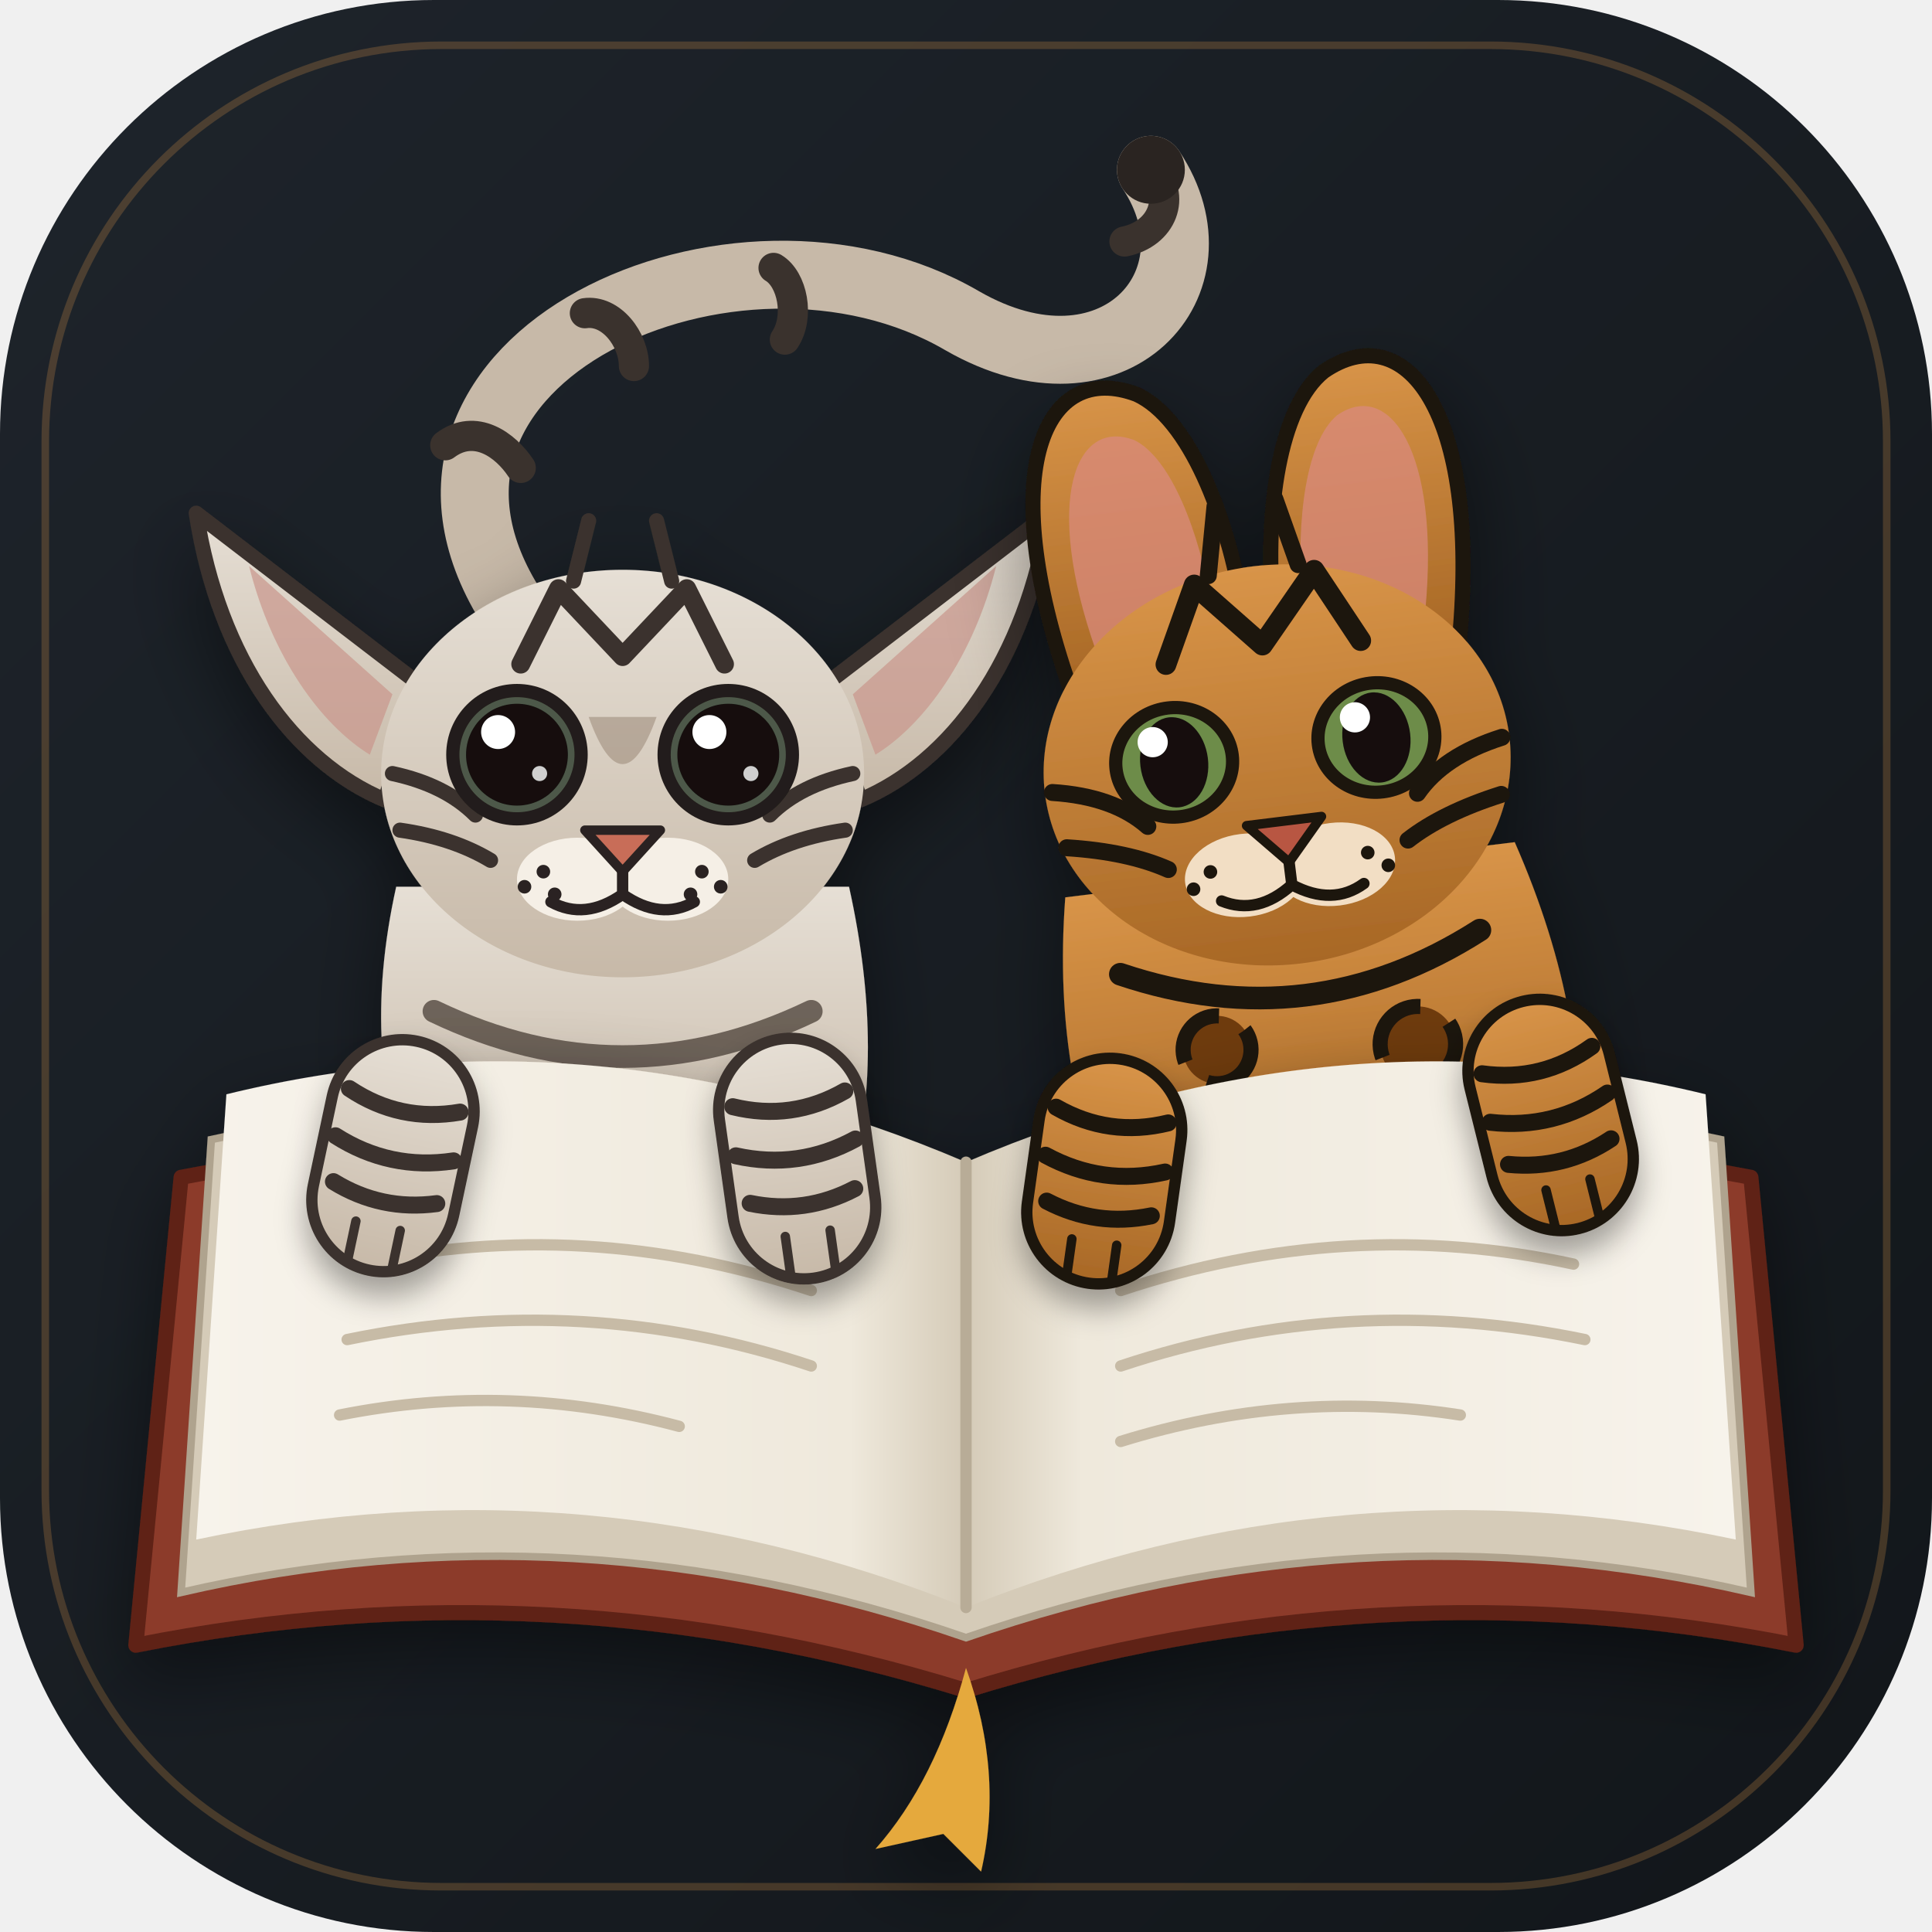
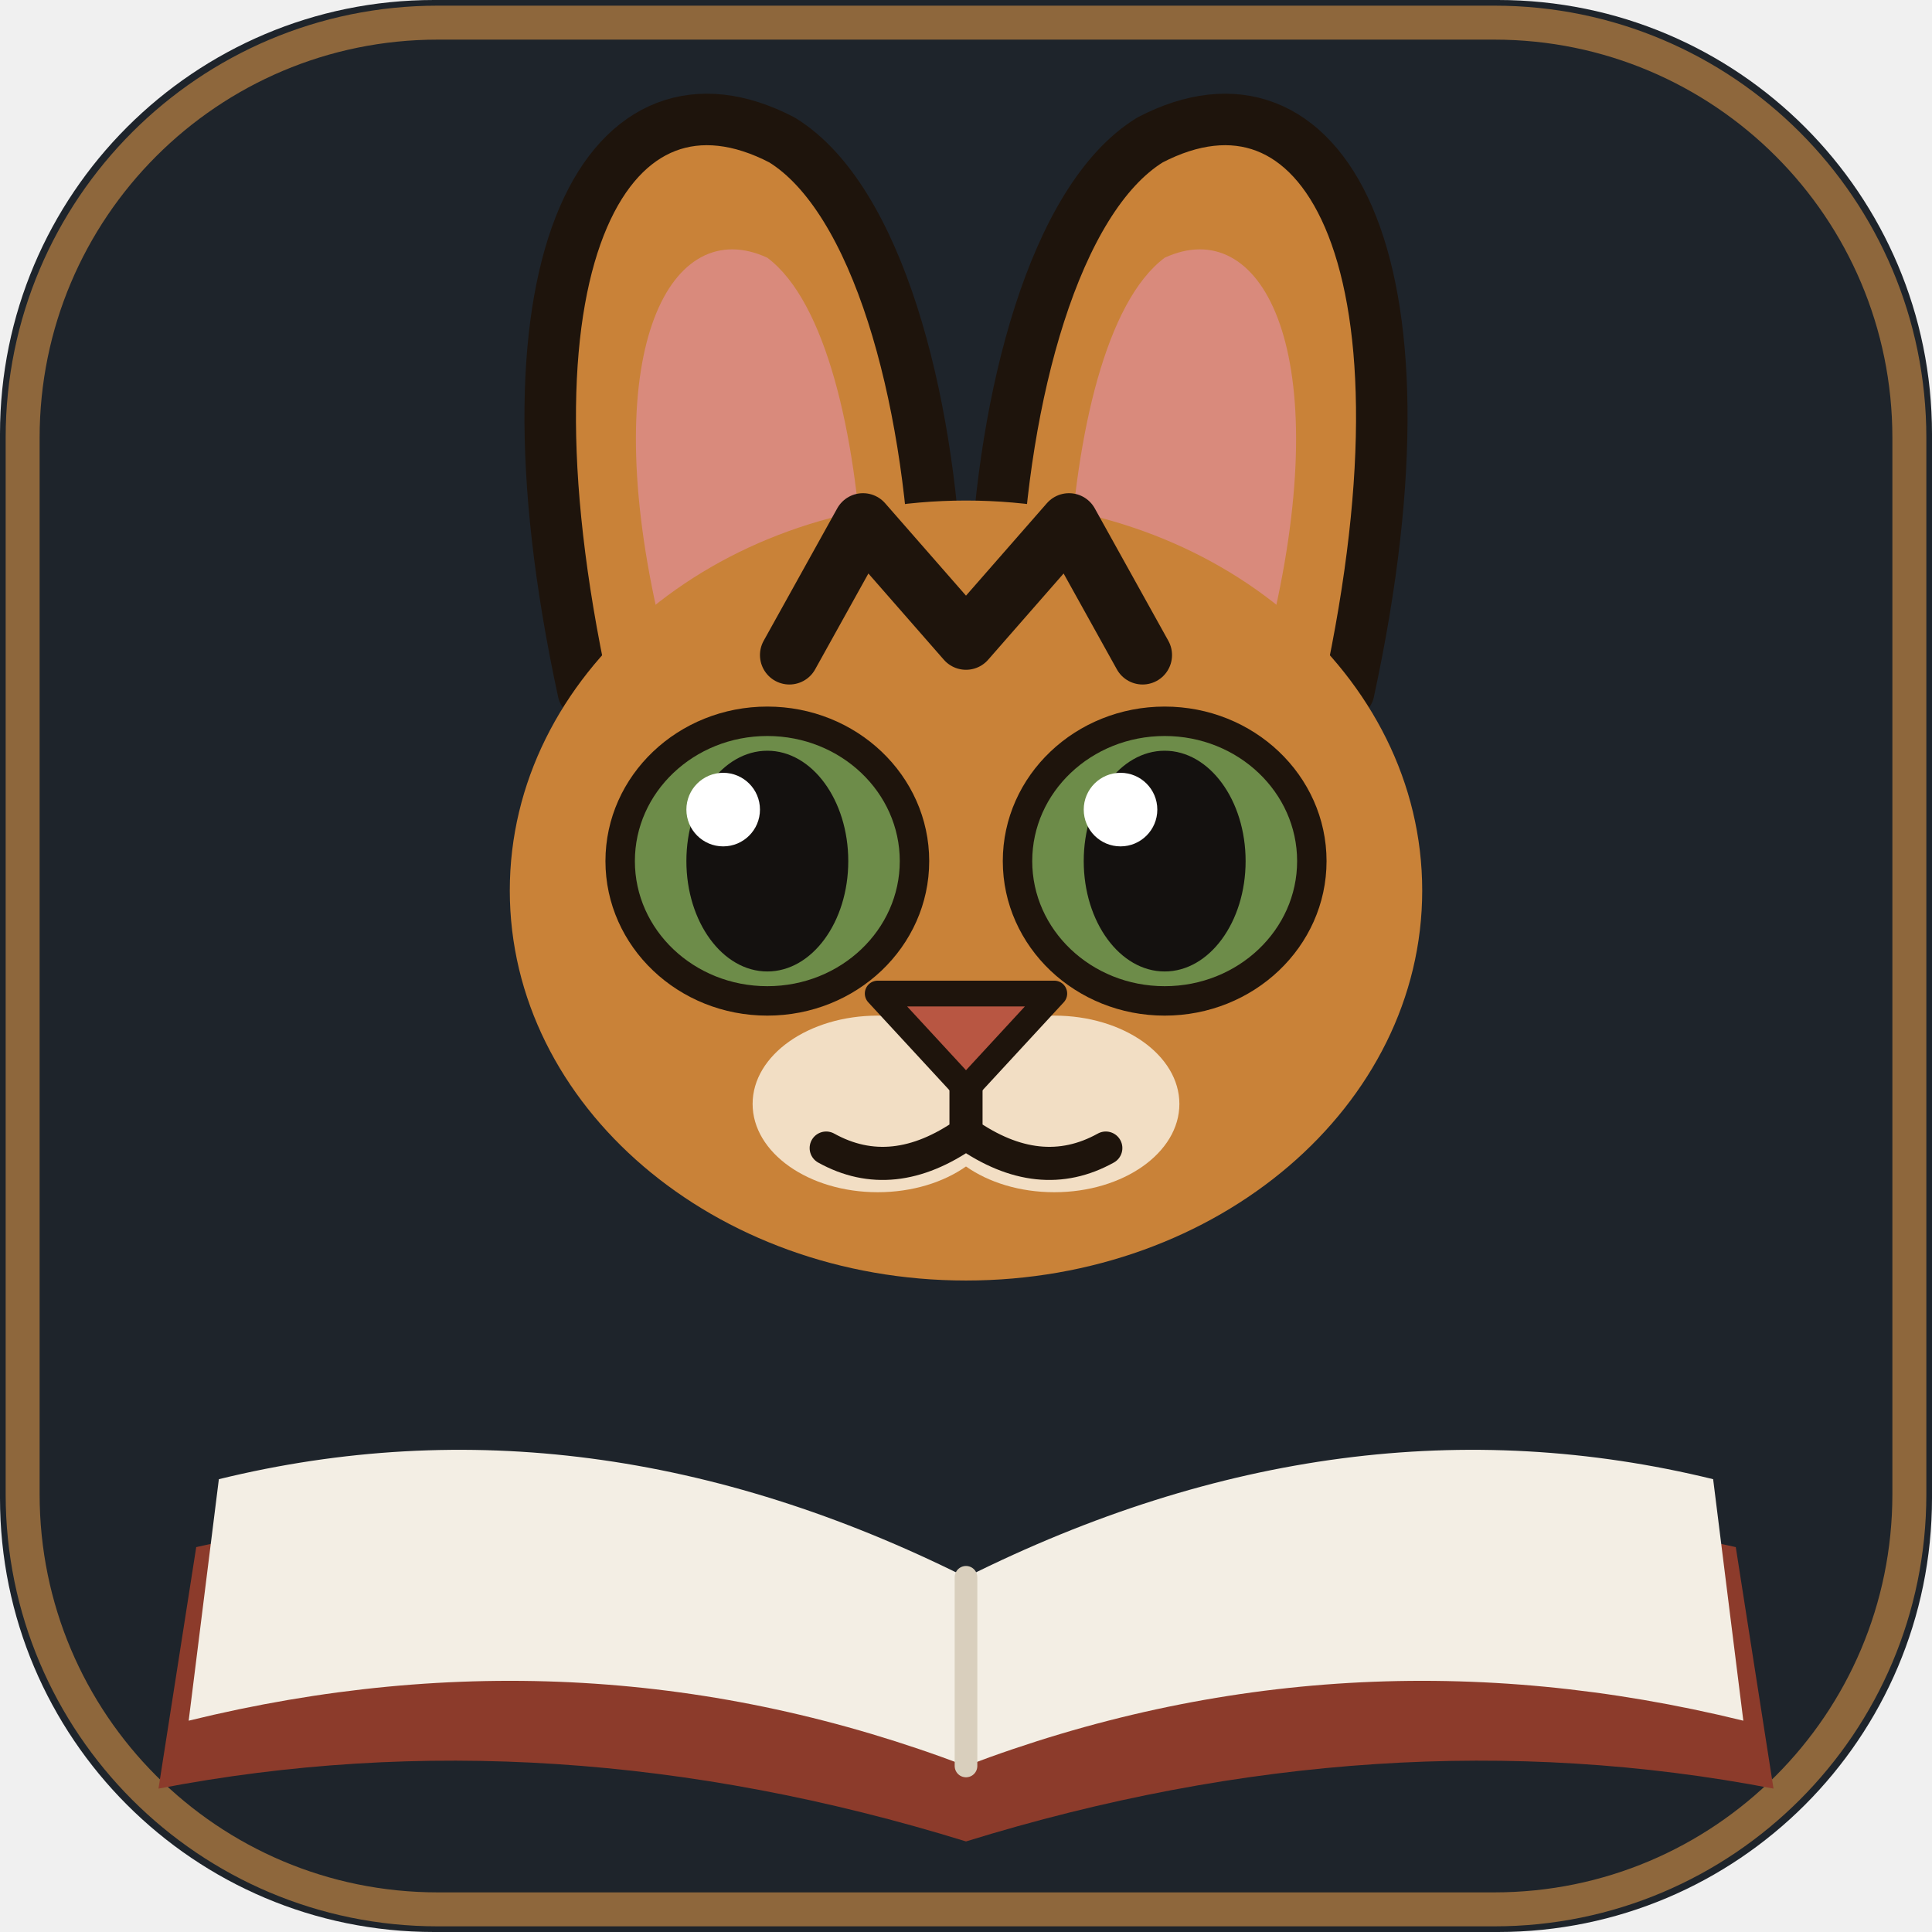
- <svg xmlns="http://www.w3.org/2000/svg" viewBox="0 0 512 512" width="100%" height="100%">
-   <defs>
-     <linearGradient id="bgGrad" x1="0%" y1="0%" x2="100%" y2="100%">
-       <stop offset="0%" stop-color="#1E242B" />
-       <stop offset="100%" stop-color="#12161A" />
-     </linearGradient>
-     <linearGradient id="snowCoat" x1="0%" y1="0%" x2="0%" y2="100%">
-       <stop offset="0%" stop-color="#E6DFD5" />
-       <stop offset="100%" stop-color="#C7B9A8" />
-     </linearGradient>
-     <linearGradient id="brownCoat" x1="0%" y1="0%" x2="0%" y2="100%">
-       <stop offset="0%" stop-color="#D89448" />
-       <stop offset="100%" stop-color="#A86826" />
-     </linearGradient>
-     <linearGradient id="pageGradL" x1="0%" y1="0%" x2="100%" y2="0%">
-       <stop offset="0%" stop-color="#F7F3EB" />
-       <stop offset="85%" stop-color="#EFE9DC" />
-       <stop offset="100%" stop-color="#D5CBB8" />
-     </linearGradient>
-     <linearGradient id="pageGradR" x1="100%" y1="0%" x2="0%" y2="0%">
-       <stop offset="0%" stop-color="#F7F3EB" />
-       <stop offset="85%" stop-color="#EFE9DC" />
-       <stop offset="100%" stop-color="#D5CBB8" />
-     </linearGradient>
-     <filter id="shadow" x="-10%" y="-10%" width="120%" height="120%">
-       <feDropShadow dx="0" dy="8" stdDeviation="10" flood-color="#000000" flood-opacity="0.45" />
-     </filter>
-     <filter id="pawShadow" x="-20%" y="-20%" width="140%" height="140%">
-       <feDropShadow dx="0" dy="5" stdDeviation="4" flood-color="#000000" flood-opacity="0.35" />
-     </filter>
-   </defs>
-   <rect width="512" height="512" rx="115" fill="url(#bgGrad)" />
-   <rect x="12" y="12" width="488" height="488" rx="105" fill="none" stroke="#D89448" stroke-width="2" stroke-opacity="0.25" />
-   <g fill="none" stroke-linecap="round">
-     <path d="M 135 160 C 95 95, 195 50, 255 85 C 295 108, 325 75, 305 45" stroke="#C7B9A8" stroke-width="18" />
-     <path d="M 118 118 C 126 112, 134 118, 138 124 M 155 83 C 162 82, 168 90, 168 97 M 205 71 C 210 74, 212 84, 208 90 M 305 45 C 312 52, 308 62, 298 64" stroke="#3A322D" stroke-width="8" />
-     <circle cx="305" cy="45" r="9" fill="#2A2421" />
+ <svg xmlns="http://www.w3.org/2000/svg" viewBox="0 0 512 512">
+   <rect width="512" height="512" rx="115" fill="#1E242B" />
+   <rect x="6" y="6" width="500" height="500" rx="110" fill="none" stroke="#D89448" stroke-opacity="0.6" stroke-width="9" />
+   <g transform="translate(256 236) scale(1.95) translate(-340 -202)">
+     <path d="M 288 175 C 275 115, 292 88, 315 100 C 328 108, 335 135, 336 160 Z" fill="#C98238" stroke="#1E140C" stroke-width="7" stroke-linejoin="round" />
+     <path d="M 298 164 C 290 128, 300 110, 313 116 C 321 122, 325 140, 326 158 Z" fill="#D98A7C" />
+     <path d="M 392 175 C 405 115, 388 88, 365 100 C 352 108, 345 135, 344 160 Z" fill="#C98238" stroke="#1E140C" stroke-width="7" stroke-linejoin="round" />
+     <path d="M 382 164 C 390 128, 380 110, 367 116 C 359 122, 355 140, 354 158 Z" fill="#D98A7C" />
+     <ellipse cx="340" cy="202" rx="62" ry="53" fill="#C98238" />
+     <path d="M 316 170 L 326 152 L 340 168 L 354 152 L 364 170" fill="none" stroke="#1E140C" stroke-width="8" stroke-linecap="round" stroke-linejoin="round" />
+     <ellipse cx="313" cy="198" rx="20" ry="19" fill="#6D8C49" stroke="#1E140C" stroke-width="4" />
+     <ellipse cx="313" cy="198" rx="11.0" ry="15" fill="#14110F" />
+     <circle cx="307" cy="191" r="5.0" fill="#fff" />
+     <ellipse cx="367" cy="198" rx="20" ry="19" fill="#6D8C49" stroke="#1E140C" stroke-width="4" />
+     <ellipse cx="367" cy="198" rx="11.0" ry="15" fill="#14110F" />
+     <circle cx="361" cy="191" r="5.0" fill="#fff" />
+     <ellipse cx="328" cy="231" rx="17" ry="12" fill="#F2DEC4" />
+     <ellipse cx="352" cy="231" rx="17" ry="12" fill="#F2DEC4" />
+     <polygon points="328,216 352,216 340,229" fill="#B85642" stroke="#1E140C" stroke-width="3.5" stroke-linejoin="round" />
+     <path d="M 340 229 L 340 235 M 340 235 Q 330 242 321 237 M 340 235 Q 350 242 359 237" fill="none" stroke="#1E140C" stroke-width="4.5" stroke-linecap="round" />
  </g>
-   <g id="snow-bengal" filter="url(#shadow)">
-     <path d="M 105 235 Q 95 280 110 315 L 225 315 Q 235 280 225 235 Z" fill="url(#snowCoat)" />
-     <path d="M 115 268 Q 165 292 215 268" fill="none" stroke="#4A3F37" stroke-width="6" stroke-linecap="round" opacity="0.75" />
-     <path d="M 122 288 Q 165 308 208 288" fill="none" stroke="#4A3F37" stroke-width="5" stroke-linecap="round" opacity="0.65" />
-     <path d="M 112 182 L 52 136 C 58 175, 78 202, 102 212 Z" fill="url(#snowCoat)" stroke="#3A322D" stroke-width="4" stroke-linejoin="round" />
-     <path d="M 104 184 L 66 150 C 72 174, 85 192, 98 200 Z" fill="#C9968B" opacity="0.7" />
-     <path d="M 218 182 L 278 136 C 272 175, 252 202, 228 212 Z" fill="url(#snowCoat)" stroke="#3A322D" stroke-width="4" stroke-linejoin="round" />
-     <path d="M 226 184 L 264 150 C 258 174, 245 192, 232 200 Z" fill="#C9968B" opacity="0.7" />
-     <ellipse cx="165" cy="205" rx="64" ry="54" fill="url(#snowCoat)" />
-     <path d="M 138 176 L 148 156 L 165 174 L 182 156 L 192 176" fill="none" stroke="#3A322D" stroke-width="5" stroke-linecap="round" stroke-linejoin="round" />
-     <path d="M 152 154 L 156 138 M 178 154 L 174 138" fill="none" stroke="#3A322D" stroke-width="4" stroke-linecap="round" />
-     <path d="M 104 205 Q 118 208 126 216 M 106 220 Q 120 222 130 228" fill="none" stroke="#3A322D" stroke-width="4" stroke-linecap="round" />
-     <path d="M 226 205 Q 212 208 204 216 M 224 220 Q 210 222 200 228" fill="none" stroke="#3A322D" stroke-width="4" stroke-linecap="round" />
-     <circle cx="137" cy="200" r="17" fill="#4E594A" stroke="#221D1A" stroke-width="3.5" />
-     <circle cx="137" cy="200" r="13.5" fill="#14110F" />
-     <circle cx="132" cy="194" r="4.5" fill="#FFFFFF" />
-     <circle cx="143" cy="205" r="2" fill="#FFFFFF" opacity="0.8" />
-     <circle cx="193" cy="200" r="17" fill="#4E594A" stroke="#221D1A" stroke-width="3.5" />
-     <circle cx="193" cy="200" r="13.5" fill="#14110F" />
-     <circle cx="188" cy="194" r="4.5" fill="#FFFFFF" />
-     <circle cx="199" cy="205" r="2" fill="#FFFFFF" opacity="0.8" />
-     <path d="M 156 190 Q 165 215 174 190" fill="#8C7765" opacity="0.45" />
-     <ellipse cx="153" cy="233" rx="16" ry="11" fill="#F5EFE6" />
-     <ellipse cx="177" cy="233" rx="16" ry="11" fill="#F5EFE6" />
-     <circle cx="144" cy="231" r="1.8" fill="#2A2421" />
-     <circle cx="139" cy="235" r="1.8" fill="#2A2421" />
-     <circle cx="147" cy="237" r="1.8" fill="#2A2421" />
-     <circle cx="186" cy="231" r="1.8" fill="#2A2421" />
-     <circle cx="191" cy="235" r="1.8" fill="#2A2421" />
-     <circle cx="183" cy="237" r="1.8" fill="#2A2421" />
-     <polygon points="155,220 175,220 165,231" fill="#C86D58" stroke="#2A2421" stroke-width="2.5" stroke-linejoin="round" />
-     <path d="M 165 231 L 165 237 M 165 237 Q 155 244 146 239 M 165 237 Q 175 244 184 239" fill="none" stroke="#2A2421" stroke-width="3" stroke-linecap="round" />
-   </g>
-   <g id="brown-bengal" filter="url(#shadow)" transform="rotate(-7, 345, 215)">
-     <path d="M 280 230 Q 270 280 285 320 L 405 320 Q 415 280 400 230 Z" fill="url(#brownCoat)" />
-     <circle cx="315" cy="275" r="9" fill="#6E3B10" stroke="#1E140C" stroke-width="4" stroke-dasharray="18 8" />
-     <circle cx="368" cy="280" r="10" fill="#6E3B10" stroke="#1E140C" stroke-width="4" stroke-dasharray="20 9" />
-     <circle cx="342" cy="298" r="8" fill="#6E3B10" stroke="#1E140C" stroke-width="3.5" stroke-dasharray="16 7" />
-     <path d="M 292 252 Q 340 275 388 252" fill="none" stroke="#1E140C" stroke-width="6" stroke-linecap="round" />
-     <path d="M 288 175 C 275 115, 292 88, 315 100 C 328 108, 335 135, 336 160 Z" fill="url(#brownCoat)" stroke="#1E140C" stroke-width="4" stroke-linejoin="round" />
-     <path d="M 296 166 C 287 125, 298 104, 313 112 C 322 118, 327 138, 328 158 Z" fill="#D98A7C" opacity="0.75" />
-     <path d="M 392 175 C 405 115, 388 88, 365 100 C 352 108, 345 135, 344 160 Z" fill="url(#brownCoat)" stroke="#1E140C" stroke-width="4" stroke-linejoin="round" />
-     <path d="M 384 166 C 393 125, 382 104, 367 112 C 358 118, 353 138, 352 158 Z" fill="#D98A7C" opacity="0.75" />
-     <ellipse cx="340" cy="202" rx="62" ry="53" fill="url(#brownCoat)" />
-     <path d="M 314 172 L 324 152 L 340 170 L 356 152 L 366 172" fill="none" stroke="#1E140C" stroke-width="5.5" stroke-linecap="round" stroke-linejoin="round" />
-     <path d="M 328 150 L 332 132 M 352 150 L 348 132" fill="none" stroke="#1E140C" stroke-width="4.5" stroke-linecap="round" />
-     <path d="M 280 202 Q 296 205 304 214 M 282 217 Q 298 220 308 226" fill="none" stroke="#1E140C" stroke-width="4.5" stroke-linecap="round" />
-     <path d="M 400 202 Q 384 205 376 214 M 398 217 Q 382 220 372 226" fill="none" stroke="#1E140C" stroke-width="4.5" stroke-linecap="round" />
-     <ellipse cx="313" cy="198" rx="15.5" ry="14.5" fill="#6D8C49" stroke="#1E140C" stroke-width="3.5" />
-     <ellipse cx="313" cy="198" rx="9" ry="12" fill="#14110F" />
-     <circle cx="308" cy="192" r="4" fill="#FFFFFF" />
-     <ellipse cx="367" cy="198" rx="15.5" ry="14.5" fill="#6D8C49" stroke="#1E140C" stroke-width="3.5" />
-     <ellipse cx="367" cy="198" rx="9" ry="12" fill="#14110F" />
-     <circle cx="362" cy="192" r="4" fill="#FFFFFF" />
-     <ellipse cx="328" cy="230" rx="16" ry="11" fill="#F2DEC4" />
-     <ellipse cx="352" cy="230" rx="16" ry="11" fill="#F2DEC4" />
-     <circle cx="319" cy="228" r="1.8" fill="#1E140C" />
-     <circle cx="314" cy="232" r="1.8" fill="#1E140C" />
-     <circle cx="361" cy="228" r="1.8" fill="#1E140C" />
-     <circle cx="366" cy="232" r="1.8" fill="#1E140C" />
-     <polygon points="330,217 350,217 340,228" fill="#B85642" stroke="#1E140C" stroke-width="2.5" stroke-linejoin="round" />
-     <path d="M 340 228 L 340 234 M 340 234 Q 330 241 321 236 M 340 234 Q 350 241 359 236" fill="none" stroke="#1E140C" stroke-width="3" stroke-linecap="round" />
-   </g>
-   <g id="open-book" filter="url(#shadow)">
-     <path d="M 48 312 Q 152 292 256 326 Q 360 292 464 312 L 476 436 Q 366 414 256 448 Q 146 414 36 436 Z" fill="#8C3B2B" stroke="#5E2317" stroke-width="4" stroke-linejoin="round" />
-     <path d="M 256 442 Q 248 472 232 490 L 250 486 L 260 496 Q 266 470 256 442 Z" fill="#E5A93C" />
-     <path d="M 56 302 Q 156 280 256 318 Q 356 280 456 302 L 464 422 Q 360 398 256 434 Q 152 398 48 422 Z" fill="#D5CBB8" stroke="#AFA38E" stroke-width="2" />
-     <path d="M 60 290 Q 158 266 256 308 L 256 426 Q 156 386 52 408 Z" fill="url(#pageGradL)" />
-     <path d="M 452 290 Q 354 266 256 308 L 256 426 Q 356 386 460 408 Z" fill="url(#pageGradR)" />
-     <line x1="256" y1="308" x2="256" y2="426" stroke="#B8AC97" stroke-width="3" stroke-linecap="round" />
-     <path d="M 95 335 Q 155 322 215 342" fill="none" stroke="#C7BBA6" stroke-width="3" stroke-linecap="round" />
-     <path d="M 92 355 Q 155 342 215 362" fill="none" stroke="#C7BBA6" stroke-width="3" stroke-linecap="round" />
-     <path d="M 90 375 Q 135 366 180 378" fill="none" stroke="#C7BBA6" stroke-width="3" stroke-linecap="round" />
-     <path d="M 297 342 Q 357 322 417 335" fill="none" stroke="#C7BBA6" stroke-width="3" stroke-linecap="round" />
-     <path d="M 297 362 Q 357 342 420 355" fill="none" stroke="#C7BBA6" stroke-width="3" stroke-linecap="round" />
-     <path d="M 297 382 Q 342 368 387 375" fill="none" stroke="#C7BBA6" stroke-width="3" stroke-linecap="round" />
-   </g>
-   <g id="paws" filter="url(#pawShadow)">
-     <g transform="translate(92, 272) rotate(12)">
-       <rect x="0" y="0" width="38" height="62" rx="19" fill="url(#snowCoat)" stroke="#3A322D" stroke-width="3" />
-       <path d="M 4 16 Q 19 22 34 16 M 3 29 Q 19 35 35 29 M 5 41 Q 19 46 33 41" fill="none" stroke="#3A322D" stroke-width="4.5" stroke-linecap="round" />
-       <path d="M 13 50 L 13 60 M 25 50 L 25 60" stroke="#3A322D" stroke-width="2.5" stroke-linecap="round" />
-     </g>
-     <g transform="translate(188, 278) rotate(-8)">
-       <rect x="0" y="0" width="38" height="64" rx="19" fill="url(#snowCoat)" stroke="#3A322D" stroke-width="3" />
-       <path d="M 4 16 Q 19 22 34 16 M 3 29 Q 19 35 35 29 M 5 42 Q 19 47 33 42" fill="none" stroke="#3A322D" stroke-width="4.5" stroke-linecap="round" />
-       <path d="M 13 52 L 13 62 M 25 52 L 25 62" stroke="#3A322D" stroke-width="2.5" stroke-linecap="round" />
-     </g>
-     <g transform="translate(278, 278) rotate(8)">
-       <rect x="0" y="0" width="38" height="60" rx="19" fill="url(#brownCoat)" stroke="#1E140C" stroke-width="3" />
-       <path d="M 4 15 Q 19 21 34 15 M 3 28 Q 19 34 35 28 M 5 40 Q 19 45 33 40" fill="none" stroke="#1E140C" stroke-width="4.5" stroke-linecap="round" />
-       <path d="M 13 49 L 13 58 M 25 49 L 25 58" stroke="#1E140C" stroke-width="2.5" stroke-linecap="round" />
-     </g>
-     <g transform="translate(385, 270) rotate(-14)">
-       <rect x="0" y="0" width="38" height="62" rx="19" fill="url(#brownCoat)" stroke="#1E140C" stroke-width="3" />
-       <path d="M 4 16 Q 19 22 34 16 M 3 29 Q 19 35 35 29 M 5 41 Q 19 46 33 41" fill="none" stroke="#1E140C" stroke-width="4.5" stroke-linecap="round" />
-       <path d="M 13 50 L 13 60 M 25 50 L 25 60" stroke="#1E140C" stroke-width="2.5" stroke-linecap="round" />
-     </g>
-   </g>
+   <path d="M 52 410 Q 150 388 256 432 Q 362 388 460 410 L 470 474 Q 366 454 256 488 Q 146 454 42 474 Z" fill="#8C3B2B" />
+   <path d="M 58 392 Q 156 368 256 418 L 256 468 Q 156 430 50 456 Z" fill="#F3EEE4" />
+   <path d="M 454 392 Q 356 368 256 418 L 256 468 Q 356 430 462 456 Z" fill="#F3EEE4" />
+   <path d="M 256 418 L 256 468" stroke="#D9CFBD" stroke-width="6" stroke-linecap="round" />
</svg>
